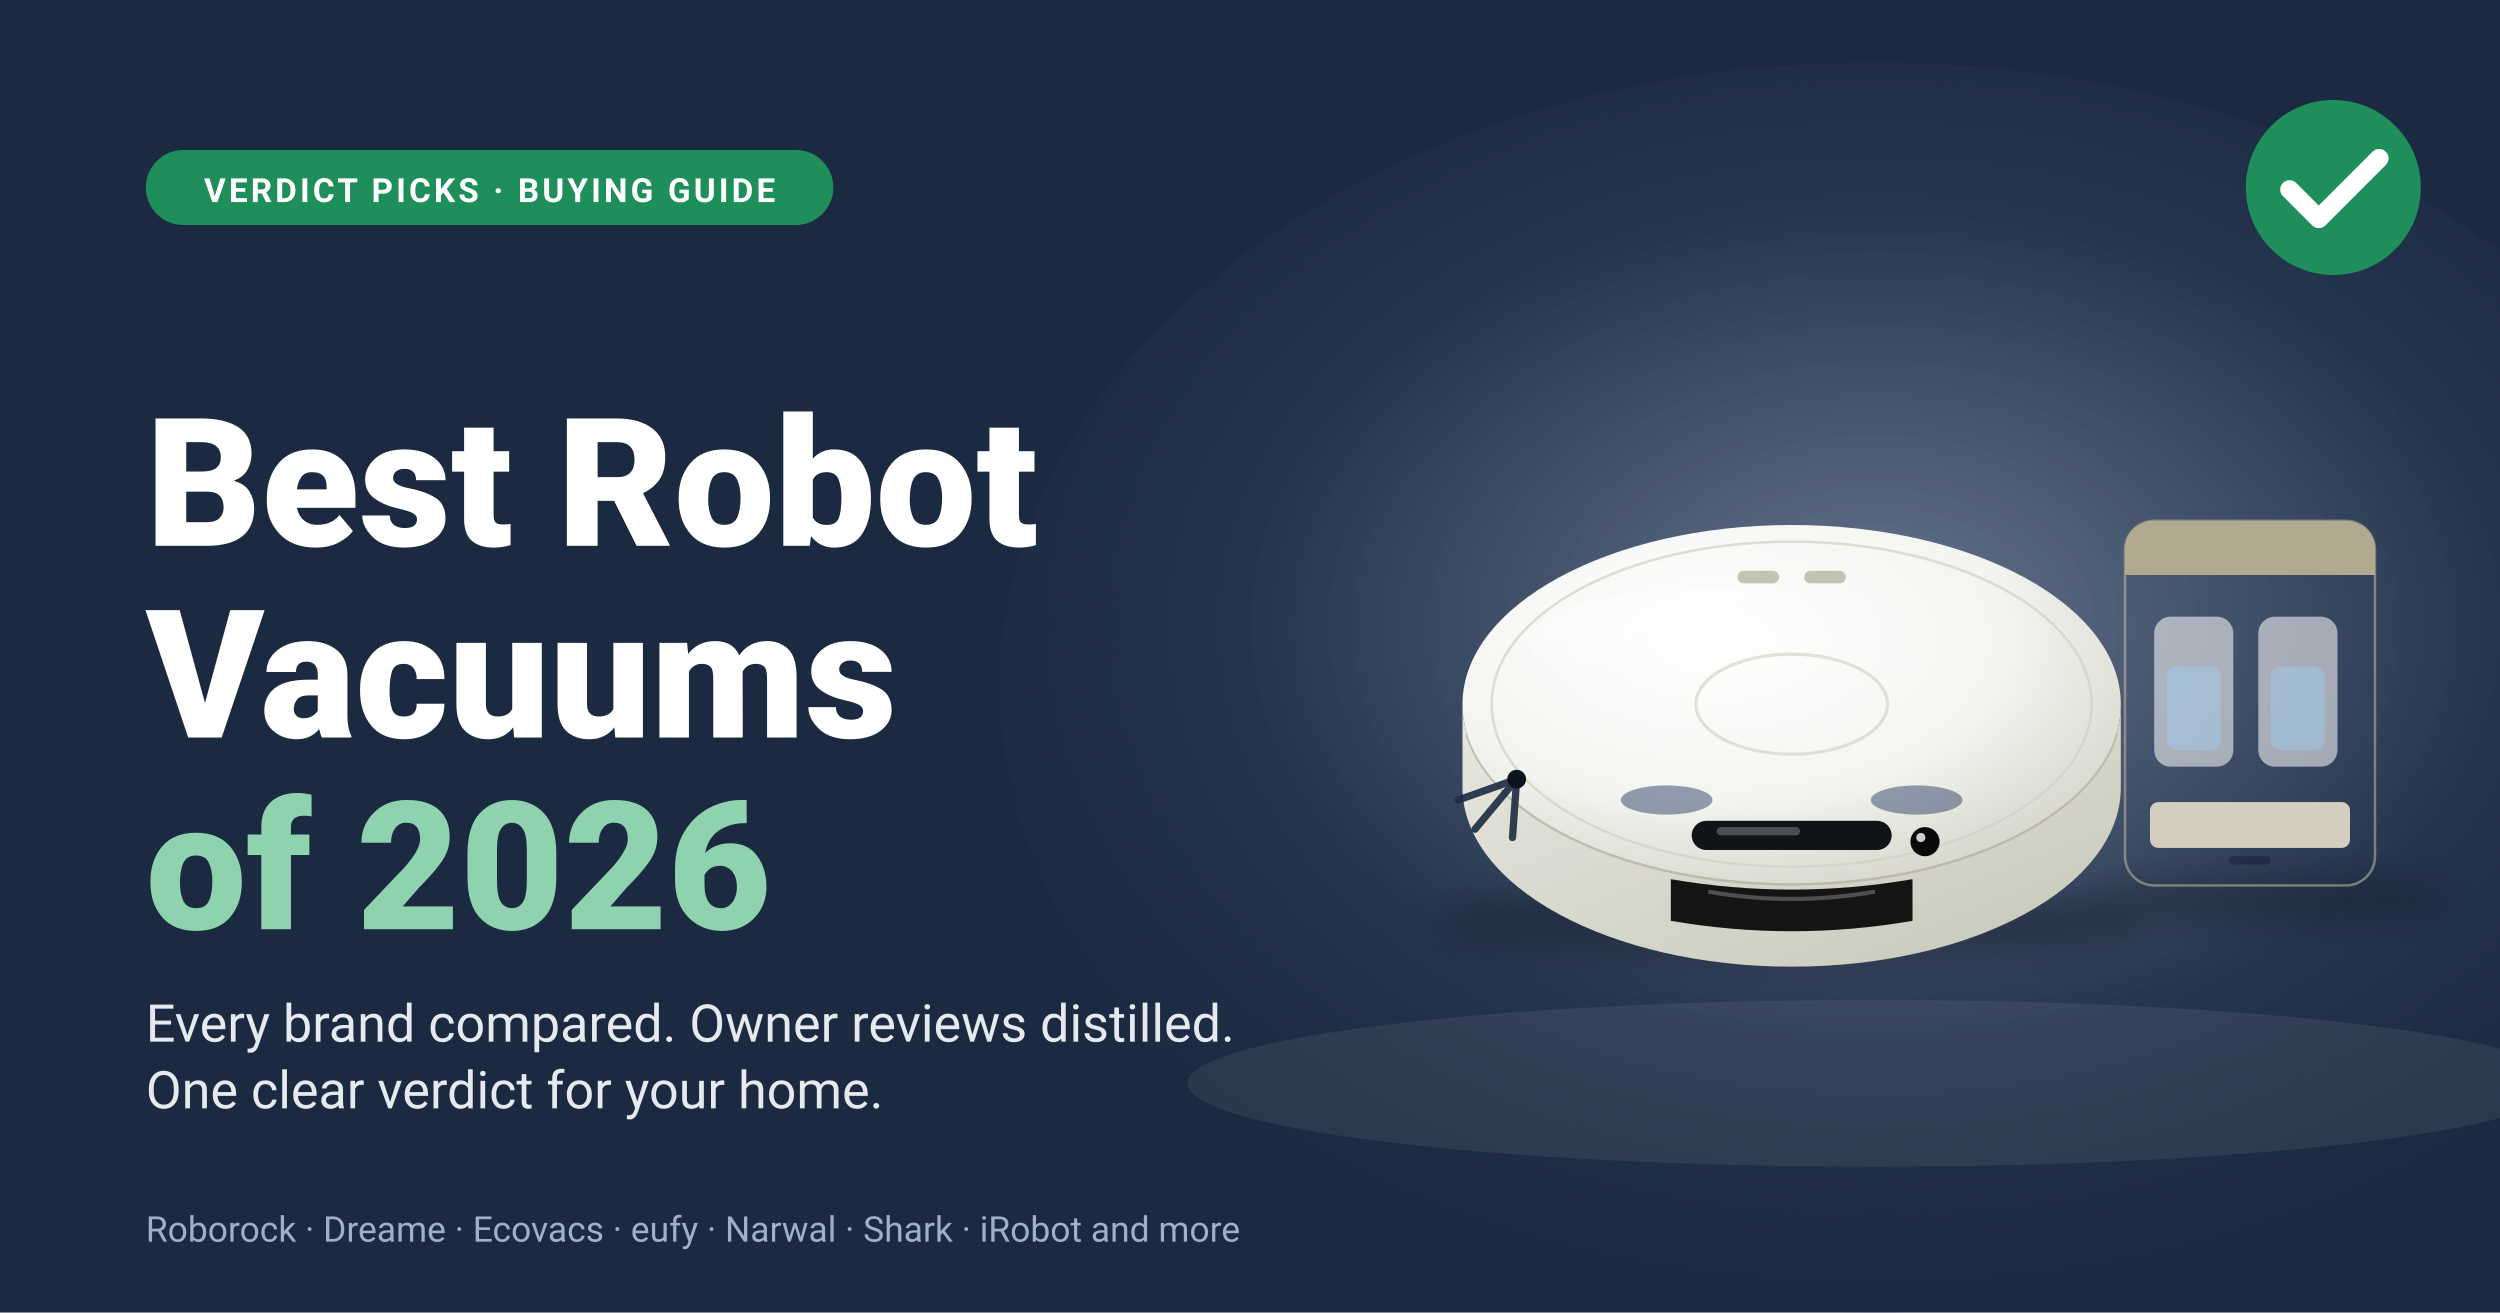
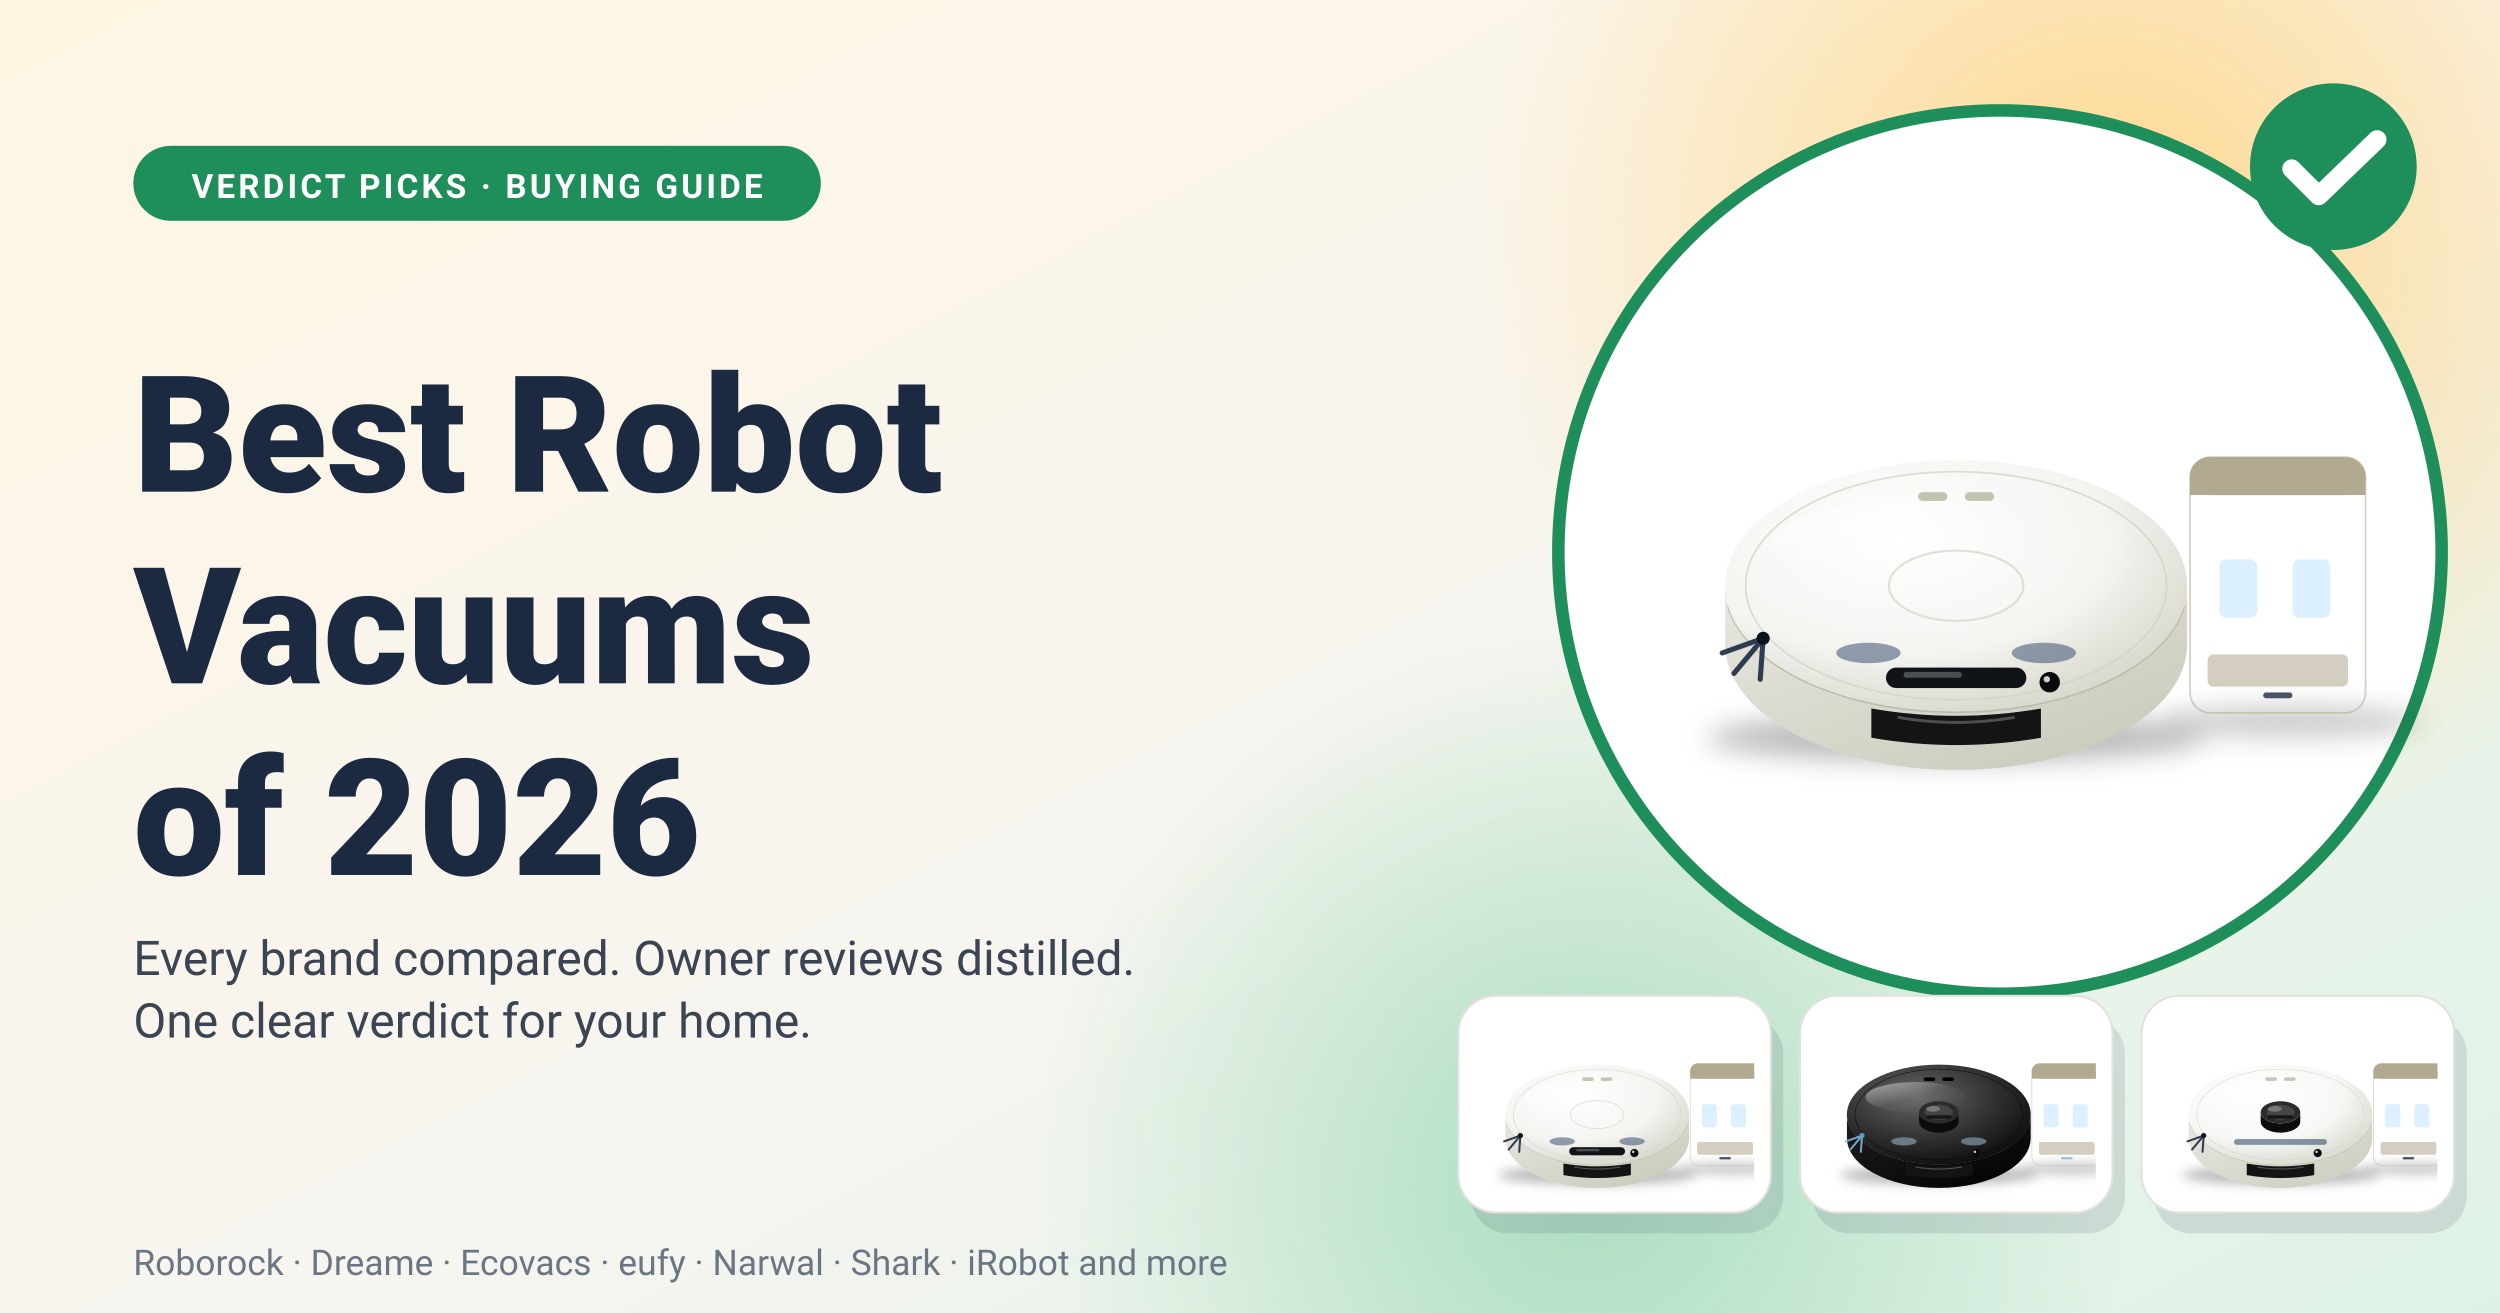
<svg xmlns="http://www.w3.org/2000/svg" viewBox="0 0 1200 630" role="img" aria-label="Best Robot Vacuums of 2026 — Verdict Picks buying guide, with a render of the Roborock Saros 10R">
  <defs>
-     <radialGradient id="cov-spot" cx="50%" cy="45%" r="60%">
-       <stop offset="0" stop-color="#3A4D6B" />
-       <stop offset="0.6" stop-color="#24344D" />
-       <stop offset="1" stop-color="#1B2A41" stop-opacity="0" />
+     <linearGradient id="bc-bg" x1="0" y1="0" x2="1" y2="1">
+       <stop offset="0" stop-color="#FFF6E3" />
+       <stop offset="0.55" stop-color="#F7F5F0" />
+       <stop offset="1" stop-color="#DDF2E5" />
+     </linearGradient>
+     <radialGradient id="bc-sun" cx="50%" cy="50%" r="50%">
+       <stop offset="0" stop-color="#FFD27A" stop-opacity="0.85" />
+       <stop offset="1" stop-color="#FFD27A" stop-opacity="0" />
    </radialGradient>
-     <radialGradient id="cov-halo" cx="50%" cy="50%" r="50%">
-       <stop offset="0" stop-color="#ffffff" stop-opacity="0.22" />
-       <stop offset="1" stop-color="#ffffff" stop-opacity="0" />
+     <radialGradient id="bc-leaf" cx="50%" cy="50%" r="50%">
+       <stop offset="0" stop-color="#8FD3AE" stop-opacity="0.7" />
+       <stop offset="1" stop-color="#8FD3AE" stop-opacity="0" />
    </radialGradient>
-     <linearGradient id="cov-floor" x1="0" y1="0" x2="0" y2="1">
-       <stop offset="0" stop-color="#ffffff" stop-opacity="0.10" />
-       <stop offset="1" stop-color="#ffffff" stop-opacity="0" />
-     </linearGradient>
  </defs>
-   <rect width="1200" height="630" fill="#1B2A41" />
-   <ellipse cx="900" cy="330" rx="420" ry="300" fill="url(#cov-spot)" />
-   <ellipse cx="900" cy="300" rx="300" ry="200" fill="url(#cov-halo)" />
-   <ellipse cx="900" cy="520" rx="330" ry="40" fill="#ffffff" opacity="0.07" />
+   <rect width="1200" height="630" fill="url(#bc-bg)" />
+   <circle cx="1010" cy="120" r="300" fill="url(#bc-sun)" />
+   <circle cx="760" cy="560" r="260" fill="url(#bc-leaf)" />
  <g font-family="-apple-system,Segoe UI,Roboto,Helvetica,Arial,sans-serif">
-     <rect x="70" y="72" width="330" height="36" rx="18" fill="#1E8E5A" />
-     <text x="235" y="97" text-anchor="middle" font-size="16" font-weight="700" fill="#fff" letter-spacing="1.5">VERDICT PICKS · BUYING GUIDE</text>
-     <text x="70" y="262" font-size="86" font-weight="800" fill="#fff">Best Robot</text>
-     <text x="70" y="354" font-size="86" font-weight="800" fill="#fff">Vacuums</text>
-     <text x="70" y="446" font-size="86" font-weight="800" fill="#8FD3AE">of 2026</text>
-     <text x="70" y="500" font-size="25" fill="#E6E9EE">Every brand compared. Owner reviews distilled.</text>
-     <text x="70" y="532" font-size="25" fill="#E6E9EE">One clear verdict for your home.</text>
-     <text x="70" y="596" font-size="17" fill="#9FB0C7">Roborock · Dreame · Ecovacs · eufy · Narwal · Shark · iRobot and more</text>
+     <rect x="64" y="70" width="330" height="36" rx="18" fill="#1E8E5A" />
+     <text x="229" y="95" text-anchor="middle" font-size="16" font-weight="700" fill="#fff" letter-spacing="1.5">VERDICT PICKS · BUYING GUIDE</text>
+     <text x="64" y="236" font-size="78" font-weight="800" fill="#1B2A41">Best Robot</text>
+     <text x="64" y="328" font-size="78" font-weight="800" fill="#1B2A41">Vacuums</text>
+     <text x="64" y="420" font-size="78" font-weight="800" fill="#1B2A41">of 2026</text>
+     <text x="64" y="468" font-size="23" fill="#3A4453">Every brand compared. Owner reviews distilled.</text>
+     <text x="64" y="498" font-size="23" fill="#3A4453">One clear verdict for your home.</text>
+     <text x="64" y="612" font-size="17" fill="#6B7684">Roborock · Dreame · Ecovacs · eufy · Narwal · Shark · iRobot and more</text>
  </g>
-   <g transform="translate(590 120) scale(1.0)">
+   <circle cx="960" cy="265" r="212" fill="#fff" />
+   <circle cx="960" cy="265" r="212" fill="none" stroke="#1E8E5A" stroke-width="6" />
+   <g transform="translate(749.4737 128.1579) scale(0.7017544)">
    <defs>
-       <radialGradient id="hero-bg" cx="50%" cy="38%" r="72%">
+       <radialGradient id="bchero-bg" cx="50%" cy="38%" r="72%">
        <stop offset="0" stop-color="#ffffff" />
        <stop offset="0.7" stop-color="#f3f3f1" />
        <stop offset="1" stop-color="#e4e4e1" />
      </radialGradient>
-       <filter id="hero-blur" x="-30%" y="-80%" width="160%" height="300%">
+       <filter id="bchero-blur" x="-30%" y="-80%" width="160%" height="300%">
        <feGaussianBlur stdDeviation="9" />
      </filter>
-       <filter id="hero-soft" x="-20%" y="-20%" width="140%" height="140%">
+       <filter id="bchero-soft" x="-20%" y="-20%" width="140%" height="140%">
        <feGaussianBlur stdDeviation="2.2" />
      </filter>
-       <filter id="hero-glow" x="-50%" y="-50%" width="200%" height="200%">
+       <filter id="bchero-glow" x="-50%" y="-50%" width="200%" height="200%">
        <feGaussianBlur stdDeviation="5" />
      </filter>
-       <linearGradient id="hero-front" x1="0" y1="0" x2="0.35" y2="1">
+       <linearGradient id="bchero-front" x1="0" y1="0" x2="0.35" y2="1">
        <stop offset="0" stop-color="#ffffff" />
        <stop offset="0.55" stop-color="#F4F4F1" />
        <stop offset="1" stop-color="#e0e0d7" />
      </linearGradient>
-       <linearGradient id="hero-side" x1="0" y1="0" x2="1" y2="1">
+       <linearGradient id="bchero-side" x1="0" y1="0" x2="1" y2="1">
        <stop offset="0" stop-color="#e7e7e0" />
        <stop offset="1" stop-color="#c7c7b8" />
      </linearGradient>
-       <linearGradient id="hero-top" x1="0" y1="0" x2="1" y2="1">
+       <linearGradient id="bchero-top" x1="0" y1="0" x2="1" y2="1">
        <stop offset="0" stop-color="#ffffff" />
        <stop offset="1" stop-color="#ffffff" />
      </linearGradient>
-       <radialGradient id="hero-dome" cx="38%" cy="32%" r="75%">
+       <radialGradient id="bchero-dome" cx="38%" cy="32%" r="75%">
        <stop offset="0" stop-color="#ffffff" />
        <stop offset="0.6" stop-color="#F4F4F1" />
        <stop offset="1" stop-color="#d5d5c9" />
      </radialGradient>
-       <linearGradient id="hero-gloss" x1="0" y1="0" x2="1" y2="1">
+       <linearGradient id="bchero-gloss" x1="0" y1="0" x2="1" y2="1">
        <stop offset="0" stop-color="#ffffff" stop-opacity="0.55" />
        <stop offset="0.5" stop-color="#ffffff" stop-opacity="0.05" />
        <stop offset="1" stop-color="#ffffff" stop-opacity="0" />
      </linearGradient>
-       <linearGradient id="hero-screen" x1="0" y1="0" x2="1" y2="1">
+       <linearGradient id="bchero-screen" x1="0" y1="0" x2="1" y2="1">
        <stop offset="0" stop-color="#1d2a3a" />
        <stop offset="1" stop-color="#060a10" />
      </linearGradient>
-       <linearGradient id="hero-metal" x1="0" y1="0" x2="1" y2="0">
+       <linearGradient id="bchero-metal" x1="0" y1="0" x2="1" y2="0">
        <stop offset="0" stop-color="#d9d9d6" />
        <stop offset="0.35" stop-color="#f4f4f2" />
        <stop offset="0.65" stop-color="#bdbdb9" />
        <stop offset="1" stop-color="#e6e6e3" />
      </linearGradient>
-       <linearGradient id="hero-accent" x1="0" y1="0" x2="0" y2="1">
+       <linearGradient id="bchero-accent" x1="0" y1="0" x2="0" y2="1">
        <stop offset="0" stop-color="#314d77" />
        <stop offset="1" stop-color="#090e16" />
      </linearGradient>
-       <linearGradient id="hero-lens" x1="0" y1="0" x2="1" y2="1">
+       <linearGradient id="bchero-lens" x1="0" y1="0" x2="1" y2="1">
        <stop offset="0" stop-color="#5a6470" />
        <stop offset="0.45" stop-color="#1c2129" />
        <stop offset="0.55" stop-color="#2b323c" />
        <stop offset="1" stop-color="#0c0f14" />
      </linearGradient>
    </defs>
-     <ellipse cx="270" cy="322" rx="170" ry="16" fill="#000" opacity="0.28" filter="url(#hero-blur)" />
-     <ellipse cx="500.0" cy="311" rx="90.0" ry="10" fill="#000" opacity="0.22" filter="url(#hero-blur)" />
-     <path d="M 550 135.6 L 578.6 112.2 L 578.6 276.0 Q 578.6 281.6 574.4 281.6 L 550 302.9 Z" fill="url(#herod-side)" />
-     <path d="M 437.0 130 L 465.6 106.6 L 574.4 106.6 Q 578.6 106.6 578.6 112.2 L 550 135.6 Q 550 130 543.0 130 Z" fill="url(#herod-top)" />
-     <rect x="430" y="130" width="120" height="175" rx="14" fill="url(#herod-front)" />
+     <ellipse cx="270" cy="322" rx="170" ry="16" fill="#000" opacity="0.28" filter="url(#bchero-blur)" />
+     <ellipse cx="500.0" cy="311" rx="90.0" ry="10" fill="#000" opacity="0.22" filter="url(#bchero-blur)" />
+     <path d="M 550 135.6 L 578.6 112.2 L 578.6 276.0 Q 578.6 281.6 574.4 281.6 L 550 302.9 Z" fill="url(#bcherod-side)" />
+     <path d="M 437.0 130 L 465.6 106.6 L 574.4 106.6 Q 578.6 106.6 578.6 112.2 L 550 135.6 Q 550 130 543.0 130 Z" fill="url(#bcherod-top)" />
+     <rect x="430" y="130" width="120" height="175" rx="14" fill="url(#bcherod-front)" />
    <rect x="430" y="130" width="120" height="175" rx="14" fill="none" stroke="#b7b099" stroke-width="1.2" opacity="0.6" />
    <path d="M 444 133 L 536 133" stroke="#fff" stroke-opacity="0.35" stroke-width="2" stroke-linecap="round" />
    <rect x="430" y="130" width="120" height="26" rx="14" fill="#b1a990" />
    <rect x="430" y="144" width="120" height="12" fill="#b1a990" />
    <rect x="444.0" y="176" width="38.0" height="72" rx="8" fill="#ffffff" opacity="0.55" />
    <rect x="450.0" y="200" width="26.0" height="40" rx="5" fill="#9fd3ff" opacity="0.35" />
    <rect x="494.0" y="176" width="38.0" height="72" rx="8" fill="#ffffff" opacity="0.55" />
    <rect x="500.0" y="200" width="26.0" height="40" rx="5" fill="#9fd3ff" opacity="0.35" />
    <rect x="442" y="265" width="96" height="22" rx="4" fill="#d3cec0" />
    <rect x="480.0" y="291" width="20" height="4" rx="2" fill="#1B2A41" opacity="0.8" />
-     <path d="M 112 218 A 158 86 0 0 0 428 218 L 428 258 A 158 86 0 0 1 112 258 Z" fill="url(#hero-side)" />
+     <path d="M 112 218 A 158 86 0 0 0 428 218 L 428 258 A 158 86 0 0 1 112 258 Z" fill="url(#bchero-side)" />
    <path d="M 114 232 A 158 86 0 0 0 426 232" fill="none" stroke="#b1b19b" stroke-width="1.5" opacity="0.7" />
    <path d="M 212 302 Q 270 312 328 302 L 328 322 Q 270 332 212 322 Z" fill="#141414" />
    <path d="M 230 308 Q 270 315 310 308" stroke="#fff" stroke-opacity="0.25" stroke-width="2" fill="none" />
-     <ellipse cx="270" cy="218" rx="158" ry="86" fill="url(#hero-dome)" />
+     <ellipse cx="270" cy="218" rx="158" ry="86" fill="url(#bchero-dome)" />
    <ellipse cx="270" cy="218" rx="144" ry="78" fill="none" stroke="#d0d0c3" stroke-width="1.2" opacity="0.7" />
-     <ellipse cx="230" cy="188" rx="86" ry="26" fill="url(#hero-gloss)" />
+     <ellipse cx="230" cy="188" rx="86" ry="26" fill="url(#bchero-gloss)" />
    <rect x="222" y="274" width="96" height="14" rx="7" fill="#101418" />
    <rect x="234" y="277" width="40" height="4" rx="2" fill="#fff" opacity="0.25" />
    <ellipse cx="270" cy="218" rx="46" ry="24" fill="none" stroke="#d9d9cf" stroke-width="1.5" opacity="0.8" />
    <circle cx="334" cy="284" r="7" fill="#0a0a0a" />
    <circle cx="332" cy="282" r="2.2" fill="#fff" opacity="0.8" />
    <rect x="244" y="154" width="20" height="6" rx="3" fill="#c3c3b2" />
    <rect x="276" y="154" width="20" height="6" rx="3" fill="#c3c3b2" />
    <g stroke="#1B2A41" stroke-width="3.5" stroke-linecap="round" opacity="0.9">
      <line x1="138" y1="254" x2="110" y2="264" />
      <line x1="138" y1="254" x2="118" y2="278" />
      <line x1="138" y1="254" x2="136" y2="282" />
    </g>
    <circle cx="138" cy="254" r="4.5" fill="#0c131d" />
    <ellipse cx="210" cy="264" rx="22" ry="7" fill="#2a4165" opacity="0.5" />
    <ellipse cx="330" cy="264" rx="22" ry="7" fill="#2a4165" opacity="0.5" />
  </g>
-   <circle cx="1120" cy="90" r="42" fill="#1E8E5A" />
-   <path d="M 1099 91 L 1113 105 L 1142 76" fill="none" stroke="#fff" stroke-width="9" stroke-linecap="round" stroke-linejoin="round" />
+   <g transform="translate(700 478)">
+     <rect x="6" y="10" width="150" height="104" rx="18" fill="#1B2A41" opacity="0.12" />
+     <rect width="150" height="104" rx="18" fill="#fff" />
+     <rect width="150" height="104" rx="18" fill="none" stroke="#E3E1DB" />
+     <svg x="8" y="6" width="134" height="92" viewBox="60 40 480 320" preserveAspectRatio="xMidYMid meet">
+       <g transform="translate(0 0) scale(1.0)">
+         <defs>
+           <radialGradient id="csaros-10r-bg" cx="50%" cy="38%" r="72%">
+             <stop offset="0" stop-color="#ffffff" />
+             <stop offset="0.7" stop-color="#f3f3f1" />
+             <stop offset="1" stop-color="#e4e4e1" />
+           </radialGradient>
+           <filter id="csaros-10r-blur" x="-30%" y="-80%" width="160%" height="300%">
+             <feGaussianBlur stdDeviation="9" />
+           </filter>
+           <filter id="csaros-10r-soft" x="-20%" y="-20%" width="140%" height="140%">
+             <feGaussianBlur stdDeviation="2.2" />
+           </filter>
+           <filter id="csaros-10r-glow" x="-50%" y="-50%" width="200%" height="200%">
+             <feGaussianBlur stdDeviation="5" />
+           </filter>
+           <linearGradient id="csaros-10r-front" x1="0" y1="0" x2="0.35" y2="1">
+             <stop offset="0" stop-color="#ffffff" />
+             <stop offset="0.55" stop-color="#F4F4F1" />
+             <stop offset="1" stop-color="#e0e0d7" />
+           </linearGradient>
+           <linearGradient id="csaros-10r-side" x1="0" y1="0" x2="1" y2="1">
+             <stop offset="0" stop-color="#e7e7e0" />
+             <stop offset="1" stop-color="#c7c7b8" />
+           </linearGradient>
+           <linearGradient id="csaros-10r-top" x1="0" y1="0" x2="1" y2="1">
+             <stop offset="0" stop-color="#ffffff" />
+             <stop offset="1" stop-color="#ffffff" />
+           </linearGradient>
+           <radialGradient id="csaros-10r-dome" cx="38%" cy="32%" r="75%">
+             <stop offset="0" stop-color="#ffffff" />
+             <stop offset="0.6" stop-color="#F4F4F1" />
+             <stop offset="1" stop-color="#d5d5c9" />
+           </radialGradient>
+           <linearGradient id="csaros-10r-gloss" x1="0" y1="0" x2="1" y2="1">
+             <stop offset="0" stop-color="#ffffff" stop-opacity="0.55" />
+             <stop offset="0.5" stop-color="#ffffff" stop-opacity="0.05" />
+             <stop offset="1" stop-color="#ffffff" stop-opacity="0" />
+           </linearGradient>
+           <linearGradient id="csaros-10r-screen" x1="0" y1="0" x2="1" y2="1">
+             <stop offset="0" stop-color="#1d2a3a" />
+             <stop offset="1" stop-color="#060a10" />
+           </linearGradient>
+           <linearGradient id="csaros-10r-metal" x1="0" y1="0" x2="1" y2="0">
+             <stop offset="0" stop-color="#d9d9d6" />
+             <stop offset="0.35" stop-color="#f4f4f2" />
+             <stop offset="0.65" stop-color="#bdbdb9" />
+             <stop offset="1" stop-color="#e6e6e3" />
+           </linearGradient>
+           <linearGradient id="csaros-10r-accent" x1="0" y1="0" x2="0" y2="1">
+             <stop offset="0" stop-color="#314d77" />
+             <stop offset="1" stop-color="#090e16" />
+           </linearGradient>
+           <linearGradient id="csaros-10r-lens" x1="0" y1="0" x2="1" y2="1">
+             <stop offset="0" stop-color="#5a6470" />
+             <stop offset="0.45" stop-color="#1c2129" />
+             <stop offset="0.55" stop-color="#2b323c" />
+             <stop offset="1" stop-color="#0c0f14" />
+           </linearGradient>
+         </defs>
+         <ellipse cx="270" cy="322" rx="170" ry="16" fill="#000" opacity="0.28" filter="url(#csaros-10r-blur)" />
+         <ellipse cx="500.0" cy="311" rx="90.0" ry="10" fill="#000" opacity="0.22" filter="url(#csaros-10r-blur)" />
+         <path d="M 550 135.6 L 578.6 112.2 L 578.6 276.0 Q 578.6 281.6 574.4 281.6 L 550 302.9 Z" fill="url(#csaros-10rd-side)" />
+         <path d="M 437.0 130 L 465.6 106.6 L 574.4 106.6 Q 578.6 106.6 578.6 112.2 L 550 135.6 Q 550 130 543.0 130 Z" fill="url(#csaros-10rd-top)" />
+         <rect x="430" y="130" width="120" height="175" rx="14" fill="url(#csaros-10rd-front)" />
+         <rect x="430" y="130" width="120" height="175" rx="14" fill="none" stroke="#b7b099" stroke-width="1.2" opacity="0.6" />
+         <path d="M 444 133 L 536 133" stroke="#fff" stroke-opacity="0.35" stroke-width="2" stroke-linecap="round" />
+         <rect x="430" y="130" width="120" height="26" rx="14" fill="#b1a990" />
+         <rect x="430" y="144" width="120" height="12" fill="#b1a990" />
+         <rect x="444.0" y="176" width="38.0" height="72" rx="8" fill="#ffffff" opacity="0.55" />
+         <rect x="450.0" y="200" width="26.0" height="40" rx="5" fill="#9fd3ff" opacity="0.35" />
+         <rect x="494.0" y="176" width="38.0" height="72" rx="8" fill="#ffffff" opacity="0.55" />
+         <rect x="500.0" y="200" width="26.0" height="40" rx="5" fill="#9fd3ff" opacity="0.35" />
+         <rect x="442" y="265" width="96" height="22" rx="4" fill="#d3cec0" />
+         <rect x="480.0" y="291" width="20" height="4" rx="2" fill="#1B2A41" opacity="0.8" />
+         <path d="M 112 218 A 158 86 0 0 0 428 218 L 428 258 A 158 86 0 0 1 112 258 Z" fill="url(#csaros-10r-side)" />
+         <path d="M 114 232 A 158 86 0 0 0 426 232" fill="none" stroke="#b1b19b" stroke-width="1.5" opacity="0.7" />
+         <path d="M 212 302 Q 270 312 328 302 L 328 322 Q 270 332 212 322 Z" fill="#141414" />
+         <path d="M 230 308 Q 270 315 310 308" stroke="#fff" stroke-opacity="0.25" stroke-width="2" fill="none" />
+         <ellipse cx="270" cy="218" rx="158" ry="86" fill="url(#csaros-10r-dome)" />
+         <ellipse cx="270" cy="218" rx="144" ry="78" fill="none" stroke="#d0d0c3" stroke-width="1.2" opacity="0.7" />
+         <ellipse cx="230" cy="188" rx="86" ry="26" fill="url(#csaros-10r-gloss)" />
+         <rect x="222" y="274" width="96" height="14" rx="7" fill="#101418" />
+         <rect x="234" y="277" width="40" height="4" rx="2" fill="#fff" opacity="0.25" />
+         <ellipse cx="270" cy="218" rx="46" ry="24" fill="none" stroke="#d9d9cf" stroke-width="1.5" opacity="0.8" />
+         <circle cx="334" cy="284" r="7" fill="#0a0a0a" />
+         <circle cx="332" cy="282" r="2.2" fill="#fff" opacity="0.8" />
+         <rect x="244" y="154" width="20" height="6" rx="3" fill="#c3c3b2" />
+         <rect x="276" y="154" width="20" height="6" rx="3" fill="#c3c3b2" />
+         <g stroke="#1B2A41" stroke-width="3.5" stroke-linecap="round" opacity="0.9">
+           <line x1="138" y1="254" x2="110" y2="264" />
+           <line x1="138" y1="254" x2="118" y2="278" />
+           <line x1="138" y1="254" x2="136" y2="282" />
+         </g>
+         <circle cx="138" cy="254" r="4.5" fill="#0c131d" />
+         <ellipse cx="210" cy="264" rx="22" ry="7" fill="#2a4165" opacity="0.5" />
+         <ellipse cx="330" cy="264" rx="22" ry="7" fill="#2a4165" opacity="0.5" />
+       </g>
+     </svg>
+   </g>
+   <g transform="translate(864 478)">
+     <rect x="6" y="10" width="150" height="104" rx="18" fill="#1B2A41" opacity="0.12" />
+     <rect width="150" height="104" rx="18" fill="#fff" />
+     <rect width="150" height="104" rx="18" fill="none" stroke="#E3E1DB" />
+     <svg x="8" y="6" width="134" height="92" viewBox="60 40 480 320" preserveAspectRatio="xMidYMid meet">
+       <g transform="translate(0 0) scale(1.0)">
+         <defs>
+           <radialGradient id="cl50-bg" cx="50%" cy="38%" r="72%">
+             <stop offset="0" stop-color="#ffffff" />
+             <stop offset="0.7" stop-color="#f3f3f1" />
+             <stop offset="1" stop-color="#e4e4e1" />
+           </radialGradient>
+           <filter id="cl50-blur" x="-30%" y="-80%" width="160%" height="300%">
+             <feGaussianBlur stdDeviation="9" />
+           </filter>
+           <filter id="cl50-soft" x="-20%" y="-20%" width="140%" height="140%">
+             <feGaussianBlur stdDeviation="2.2" />
+           </filter>
+           <filter id="cl50-glow" x="-50%" y="-50%" width="200%" height="200%">
+             <feGaussianBlur stdDeviation="5" />
+           </filter>
+           <linearGradient id="cl50-front" x1="0" y1="0" x2="0.35" y2="1">
+             <stop offset="0" stop-color="#484848" />
+             <stop offset="0.55" stop-color="#2E2E2E" />
+             <stop offset="1" stop-color="#171717" />
+           </linearGradient>
+           <linearGradient id="cl50-side" x1="0" y1="0" x2="1" y2="1">
+             <stop offset="0" stop-color="#1f1f1f" />
+             <stop offset="1" stop-color="#000000" />
+           </linearGradient>
+           <linearGradient id="cl50-top" x1="0" y1="0" x2="1" y2="1">
+             <stop offset="0" stop-color="#6b6b6b" />
+             <stop offset="1" stop-color="#3d3d3d" />
+           </linearGradient>
+           <radialGradient id="cl50-dome" cx="38%" cy="32%" r="75%">
+             <stop offset="0" stop-color="#666666" />
+             <stop offset="0.6" stop-color="#2E2E2E" />
+             <stop offset="1" stop-color="#0a0a0a" />
+           </radialGradient>
+           <linearGradient id="cl50-gloss" x1="0" y1="0" x2="1" y2="1">
+             <stop offset="0" stop-color="#ffffff" stop-opacity="0.55" />
+             <stop offset="0.5" stop-color="#ffffff" stop-opacity="0.05" />
+             <stop offset="1" stop-color="#ffffff" stop-opacity="0" />
+           </linearGradient>
+           <linearGradient id="cl50-screen" x1="0" y1="0" x2="1" y2="1">
+             <stop offset="0" stop-color="#1d2a3a" />
+             <stop offset="1" stop-color="#060a10" />
+           </linearGradient>
+           <linearGradient id="cl50-metal" x1="0" y1="0" x2="1" y2="0">
+             <stop offset="0" stop-color="#d9d9d6" />
+             <stop offset="0.35" stop-color="#f4f4f2" />
+             <stop offset="0.65" stop-color="#bdbdb9" />
+             <stop offset="1" stop-color="#e6e6e3" />
+           </linearGradient>
+           <linearGradient id="cl50-accent" x1="0" y1="0" x2="0" y2="1">
+             <stop offset="0" stop-color="#b9d5e8" />
+             <stop offset="1" stop-color="#5198c6" />
+           </linearGradient>
+           <linearGradient id="cl50-lens" x1="0" y1="0" x2="1" y2="1">
+             <stop offset="0" stop-color="#5a6470" />
+             <stop offset="0.45" stop-color="#1c2129" />
+             <stop offset="0.55" stop-color="#2b323c" />
+             <stop offset="1" stop-color="#0c0f14" />
+           </linearGradient>
+         </defs>
+         <ellipse cx="270" cy="322" rx="170" ry="16" fill="#000" opacity="0.28" filter="url(#cl50-blur)" />
+         <ellipse cx="500.0" cy="311" rx="90.0" ry="10" fill="#000" opacity="0.22" filter="url(#cl50-blur)" />
+         <path d="M 550 135.6 L 578.6 112.2 L 578.6 276.0 Q 578.6 281.6 574.4 281.6 L 550 302.9 Z" fill="url(#cl50d-side)" />
+         <path d="M 437.0 130 L 465.6 106.6 L 574.4 106.6 Q 578.6 106.6 578.6 112.2 L 550 135.6 Q 550 130 543.0 130 Z" fill="url(#cl50d-top)" />
+         <rect x="430" y="130" width="120" height="175" rx="14" fill="url(#cl50d-front)" />
+         <rect x="430" y="130" width="120" height="175" rx="14" fill="none" stroke="#b7b099" stroke-width="1.2" opacity="0.6" />
+         <path d="M 444 133 L 536 133" stroke="#fff" stroke-opacity="0.35" stroke-width="2" stroke-linecap="round" />
+         <rect x="430" y="130" width="120" height="26" rx="14" fill="#b1a990" />
+         <rect x="430" y="144" width="120" height="12" fill="#b1a990" />
+         <rect x="444.0" y="176" width="38.0" height="72" rx="8" fill="#ffffff" opacity="0.55" />
+         <rect x="450.0" y="200" width="26.0" height="40" rx="5" fill="#9fd3ff" opacity="0.35" />
+         <rect x="494.0" y="176" width="38.0" height="72" rx="8" fill="#ffffff" opacity="0.55" />
+         <rect x="500.0" y="200" width="26.0" height="40" rx="5" fill="#9fd3ff" opacity="0.35" />
+         <rect x="442" y="265" width="96" height="22" rx="4" fill="#d3cec0" />
+         <rect x="480.0" y="291" width="20" height="4" rx="2" fill="#7FB3D5" opacity="0.8" />
+         <path d="M 112 218 A 158 86 0 0 0 428 218 L 428 258 A 158 86 0 0 1 112 258 Z" fill="url(#cl50-side)" />
+         <path d="M 114 232 A 158 86 0 0 0 426 232" fill="none" stroke="#000000" stroke-width="1.5" opacity="0.7" />
+         <path d="M 212 302 Q 270 312 328 302 L 328 322 Q 270 332 212 322 Z" fill="#141414" />
+         <path d="M 230 308 Q 270 315 310 308" stroke="#fff" stroke-opacity="0.25" stroke-width="2" fill="none" />
+         <ellipse cx="270" cy="218" rx="158" ry="86" fill="url(#cl50-dome)" />
+         <ellipse cx="270" cy="218" rx="144" ry="78" fill="none" stroke="#050505" stroke-width="1.2" opacity="0.7" />
+         <ellipse cx="230" cy="188" rx="86" ry="26" fill="url(#cl50-gloss)" />
+         <path d="M 236 214 A 34 19 0 0 0 304 214 L 304 230 A 34 19 0 0 1 236 230 Z" fill="#0c0c0c" />
+         <ellipse cx="270" cy="214" rx="34" ry="19" fill="#2B2B2B" />
+         <ellipse cx="270" cy="214" rx="24" ry="13" fill="#454545" />
+         <rect x="248" y="219" width="44" height="6" rx="3" fill="#0d0d0d" opacity="0.8" />
+         <ellipse cx="260" cy="208" rx="12" ry="5" fill="#fff" opacity="0.28" />
+         <circle cx="334" cy="284" r="7" fill="#0a0a0a" />
+         <circle cx="332" cy="282" r="2.2" fill="#fff" opacity="0.8" />
+         <rect x="244" y="154" width="20" height="6" rx="3" fill="#000000" />
+         <rect x="276" y="154" width="20" height="6" rx="3" fill="#000000" />
+         <g stroke="#7FB3D5" stroke-width="3.5" stroke-linecap="round" opacity="0.9">
+           <line x1="138" y1="254" x2="110" y2="264" />
+           <line x1="138" y1="254" x2="118" y2="278" />
+           <line x1="138" y1="254" x2="136" y2="282" />
+         </g>
+         <circle cx="138" cy="254" r="4.5" fill="#599cc8" />
+         <ellipse cx="210" cy="264" rx="22" ry="7" fill="#a5cae2" opacity="0.5" />
+         <ellipse cx="330" cy="264" rx="22" ry="7" fill="#a5cae2" opacity="0.5" />
+       </g>
+     </svg>
+   </g>
+   <g transform="translate(1028 478)">
+     <rect x="6" y="10" width="150" height="104" rx="18" fill="#1B2A41" opacity="0.12" />
+     <rect width="150" height="104" rx="18" fill="#fff" />
+     <rect width="150" height="104" rx="18" fill="none" stroke="#E3E1DB" />
+     <svg x="8" y="6" width="134" height="92" viewBox="60 40 480 320" preserveAspectRatio="xMidYMid meet">
+       <g transform="translate(0 0) scale(1.0)">
+         <defs>
+           <radialGradient id="cflow2-bg" cx="50%" cy="38%" r="72%">
+             <stop offset="0" stop-color="#ffffff" />
+             <stop offset="0.7" stop-color="#f3f3f1" />
+             <stop offset="1" stop-color="#e4e4e1" />
+           </radialGradient>
+           <filter id="cflow2-blur" x="-30%" y="-80%" width="160%" height="300%">
+             <feGaussianBlur stdDeviation="9" />
+           </filter>
+           <filter id="cflow2-soft" x="-20%" y="-20%" width="140%" height="140%">
+             <feGaussianBlur stdDeviation="2.2" />
+           </filter>
+           <filter id="cflow2-glow" x="-50%" y="-50%" width="200%" height="200%">
+             <feGaussianBlur stdDeviation="5" />
+           </filter>
+           <linearGradient id="cflow2-front" x1="0" y1="0" x2="0.35" y2="1">
+             <stop offset="0" stop-color="#ffffff" />
+             <stop offset="0.55" stop-color="#F7F7F5" />
+             <stop offset="1" stop-color="#e3e3dc" />
+           </linearGradient>
+           <linearGradient id="cflow2-side" x1="0" y1="0" x2="1" y2="1">
+             <stop offset="0" stop-color="#e9e9e4" />
+             <stop offset="1" stop-color="#cacabc" />
+           </linearGradient>
+           <linearGradient id="cflow2-top" x1="0" y1="0" x2="1" y2="1">
+             <stop offset="0" stop-color="#ffffff" />
+             <stop offset="1" stop-color="#ffffff" />
+           </linearGradient>
+           <radialGradient id="cflow2-dome" cx="38%" cy="32%" r="75%">
+             <stop offset="0" stop-color="#ffffff" />
+             <stop offset="0.6" stop-color="#F7F7F5" />
+             <stop offset="1" stop-color="#d7d7cd" />
+           </radialGradient>
+           <linearGradient id="cflow2-gloss" x1="0" y1="0" x2="1" y2="1">
+             <stop offset="0" stop-color="#ffffff" stop-opacity="0.55" />
+             <stop offset="0.5" stop-color="#ffffff" stop-opacity="0.05" />
+             <stop offset="1" stop-color="#ffffff" stop-opacity="0" />
+           </linearGradient>
+           <linearGradient id="cflow2-screen" x1="0" y1="0" x2="1" y2="1">
+             <stop offset="0" stop-color="#1d2a3a" />
+             <stop offset="1" stop-color="#060a10" />
+           </linearGradient>
+           <linearGradient id="cflow2-metal" x1="0" y1="0" x2="1" y2="0">
+             <stop offset="0" stop-color="#d9d9d6" />
+             <stop offset="0.35" stop-color="#f4f4f2" />
+             <stop offset="0.65" stop-color="#bdbdb9" />
+             <stop offset="1" stop-color="#e6e6e3" />
+           </linearGradient>
+           <linearGradient id="cflow2-accent" x1="0" y1="0" x2="0" y2="1">
+             <stop offset="0" stop-color="#314d77" />
+             <stop offset="1" stop-color="#090e16" />
+           </linearGradient>
+           <linearGradient id="cflow2-lens" x1="0" y1="0" x2="1" y2="1">
+             <stop offset="0" stop-color="#5a6470" />
+             <stop offset="0.45" stop-color="#1c2129" />
+             <stop offset="0.55" stop-color="#2b323c" />
+             <stop offset="1" stop-color="#0c0f14" />
+           </linearGradient>
+         </defs>
+         <ellipse cx="270" cy="322" rx="170" ry="16" fill="#000" opacity="0.28" filter="url(#cflow2-blur)" />
+         <ellipse cx="500.0" cy="311" rx="90.0" ry="10" fill="#000" opacity="0.22" filter="url(#cflow2-blur)" />
+         <path d="M 550 135.6 L 578.6 112.2 L 578.6 276.0 Q 578.6 281.6 574.4 281.6 L 550 302.9 Z" fill="url(#cflow2d-side)" />
+         <path d="M 437.0 130 L 465.6 106.6 L 574.4 106.6 Q 578.6 106.6 578.6 112.2 L 550 135.6 Q 550 130 543.0 130 Z" fill="url(#cflow2d-top)" />
+         <rect x="430" y="130" width="120" height="175" rx="14" fill="url(#cflow2d-front)" />
+         <rect x="430" y="130" width="120" height="175" rx="14" fill="none" stroke="#b7b099" stroke-width="1.2" opacity="0.6" />
+         <path d="M 444 133 L 536 133" stroke="#fff" stroke-opacity="0.35" stroke-width="2" stroke-linecap="round" />
+         <rect x="430" y="130" width="120" height="26" rx="14" fill="#b1a990" />
+         <rect x="430" y="144" width="120" height="12" fill="#b1a990" />
+         <rect x="444.0" y="176" width="38.0" height="72" rx="8" fill="#ffffff" opacity="0.55" />
+         <rect x="450.0" y="200" width="26.0" height="40" rx="5" fill="#9fd3ff" opacity="0.35" />
+         <rect x="494.0" y="176" width="38.0" height="72" rx="8" fill="#ffffff" opacity="0.55" />
+         <rect x="500.0" y="200" width="26.0" height="40" rx="5" fill="#9fd3ff" opacity="0.35" />
+         <rect x="442" y="265" width="96" height="22" rx="4" fill="#d3cec0" />
+         <rect x="480.0" y="291" width="20" height="4" rx="2" fill="#1B2A41" opacity="0.8" />
+         <path d="M 112 218 A 158 86 0 0 0 428 218 L 428 258 A 158 86 0 0 1 112 258 Z" fill="url(#cflow2-side)" />
+         <path d="M 114 232 A 158 86 0 0 0 426 232" fill="none" stroke="#b3b3a0" stroke-width="1.5" opacity="0.7" />
+         <path d="M 212 302 Q 270 312 328 302 L 328 322 Q 270 332 212 322 Z" fill="#141414" />
+         <path d="M 230 308 Q 270 315 310 308" stroke="#fff" stroke-opacity="0.25" stroke-width="2" fill="none" />
+         <ellipse cx="270" cy="218" rx="158" ry="86" fill="url(#cflow2-dome)" />
+         <ellipse cx="270" cy="218" rx="144" ry="78" fill="none" stroke="#d3d3c8" stroke-width="1.2" opacity="0.7" />
+         <ellipse cx="230" cy="188" rx="86" ry="26" fill="url(#cflow2-gloss)" />
+         <path d="M 236 214 A 34 19 0 0 0 304 214 L 304 230 A 34 19 0 0 1 236 230 Z" fill="#0c0c0c" />
+         <ellipse cx="270" cy="214" rx="34" ry="19" fill="#2B2B2B" />
+         <ellipse cx="270" cy="214" rx="24" ry="13" fill="#454545" />
+         <rect x="248" y="219" width="44" height="6" rx="3" fill="#0d0d0d" opacity="0.8" />
+         <ellipse cx="260" cy="208" rx="12" ry="5" fill="#fff" opacity="0.28" />
+         <circle cx="334" cy="284" r="7" fill="#0a0a0a" />
+         <circle cx="332" cy="282" r="2.2" fill="#fff" opacity="0.8" />
+         <rect x="244" y="154" width="20" height="6" rx="3" fill="#c5c5b7" />
+         <rect x="276" y="154" width="20" height="6" rx="3" fill="#c5c5b7" />
+         <g stroke="#1B2A41" stroke-width="3.5" stroke-linecap="round" opacity="0.9">
+           <line x1="138" y1="254" x2="110" y2="264" />
+           <line x1="138" y1="254" x2="118" y2="278" />
+           <line x1="138" y1="254" x2="136" y2="282" />
+         </g>
+         <circle cx="138" cy="254" r="4.5" fill="#0c131d" />
+         <rect x="190" y="260" width="160" height="10" rx="5" fill="#2a4165" opacity="0.55" />
+       </g>
+     </svg>
+   </g>
+   <circle cx="1120" cy="80" r="40" fill="#1E8E5A" />
+   <path d="M 1100 81 L 1113 94 L 1141 67" fill="none" stroke="#fff" stroke-width="9" stroke-linecap="round" stroke-linejoin="round" />
</svg>
